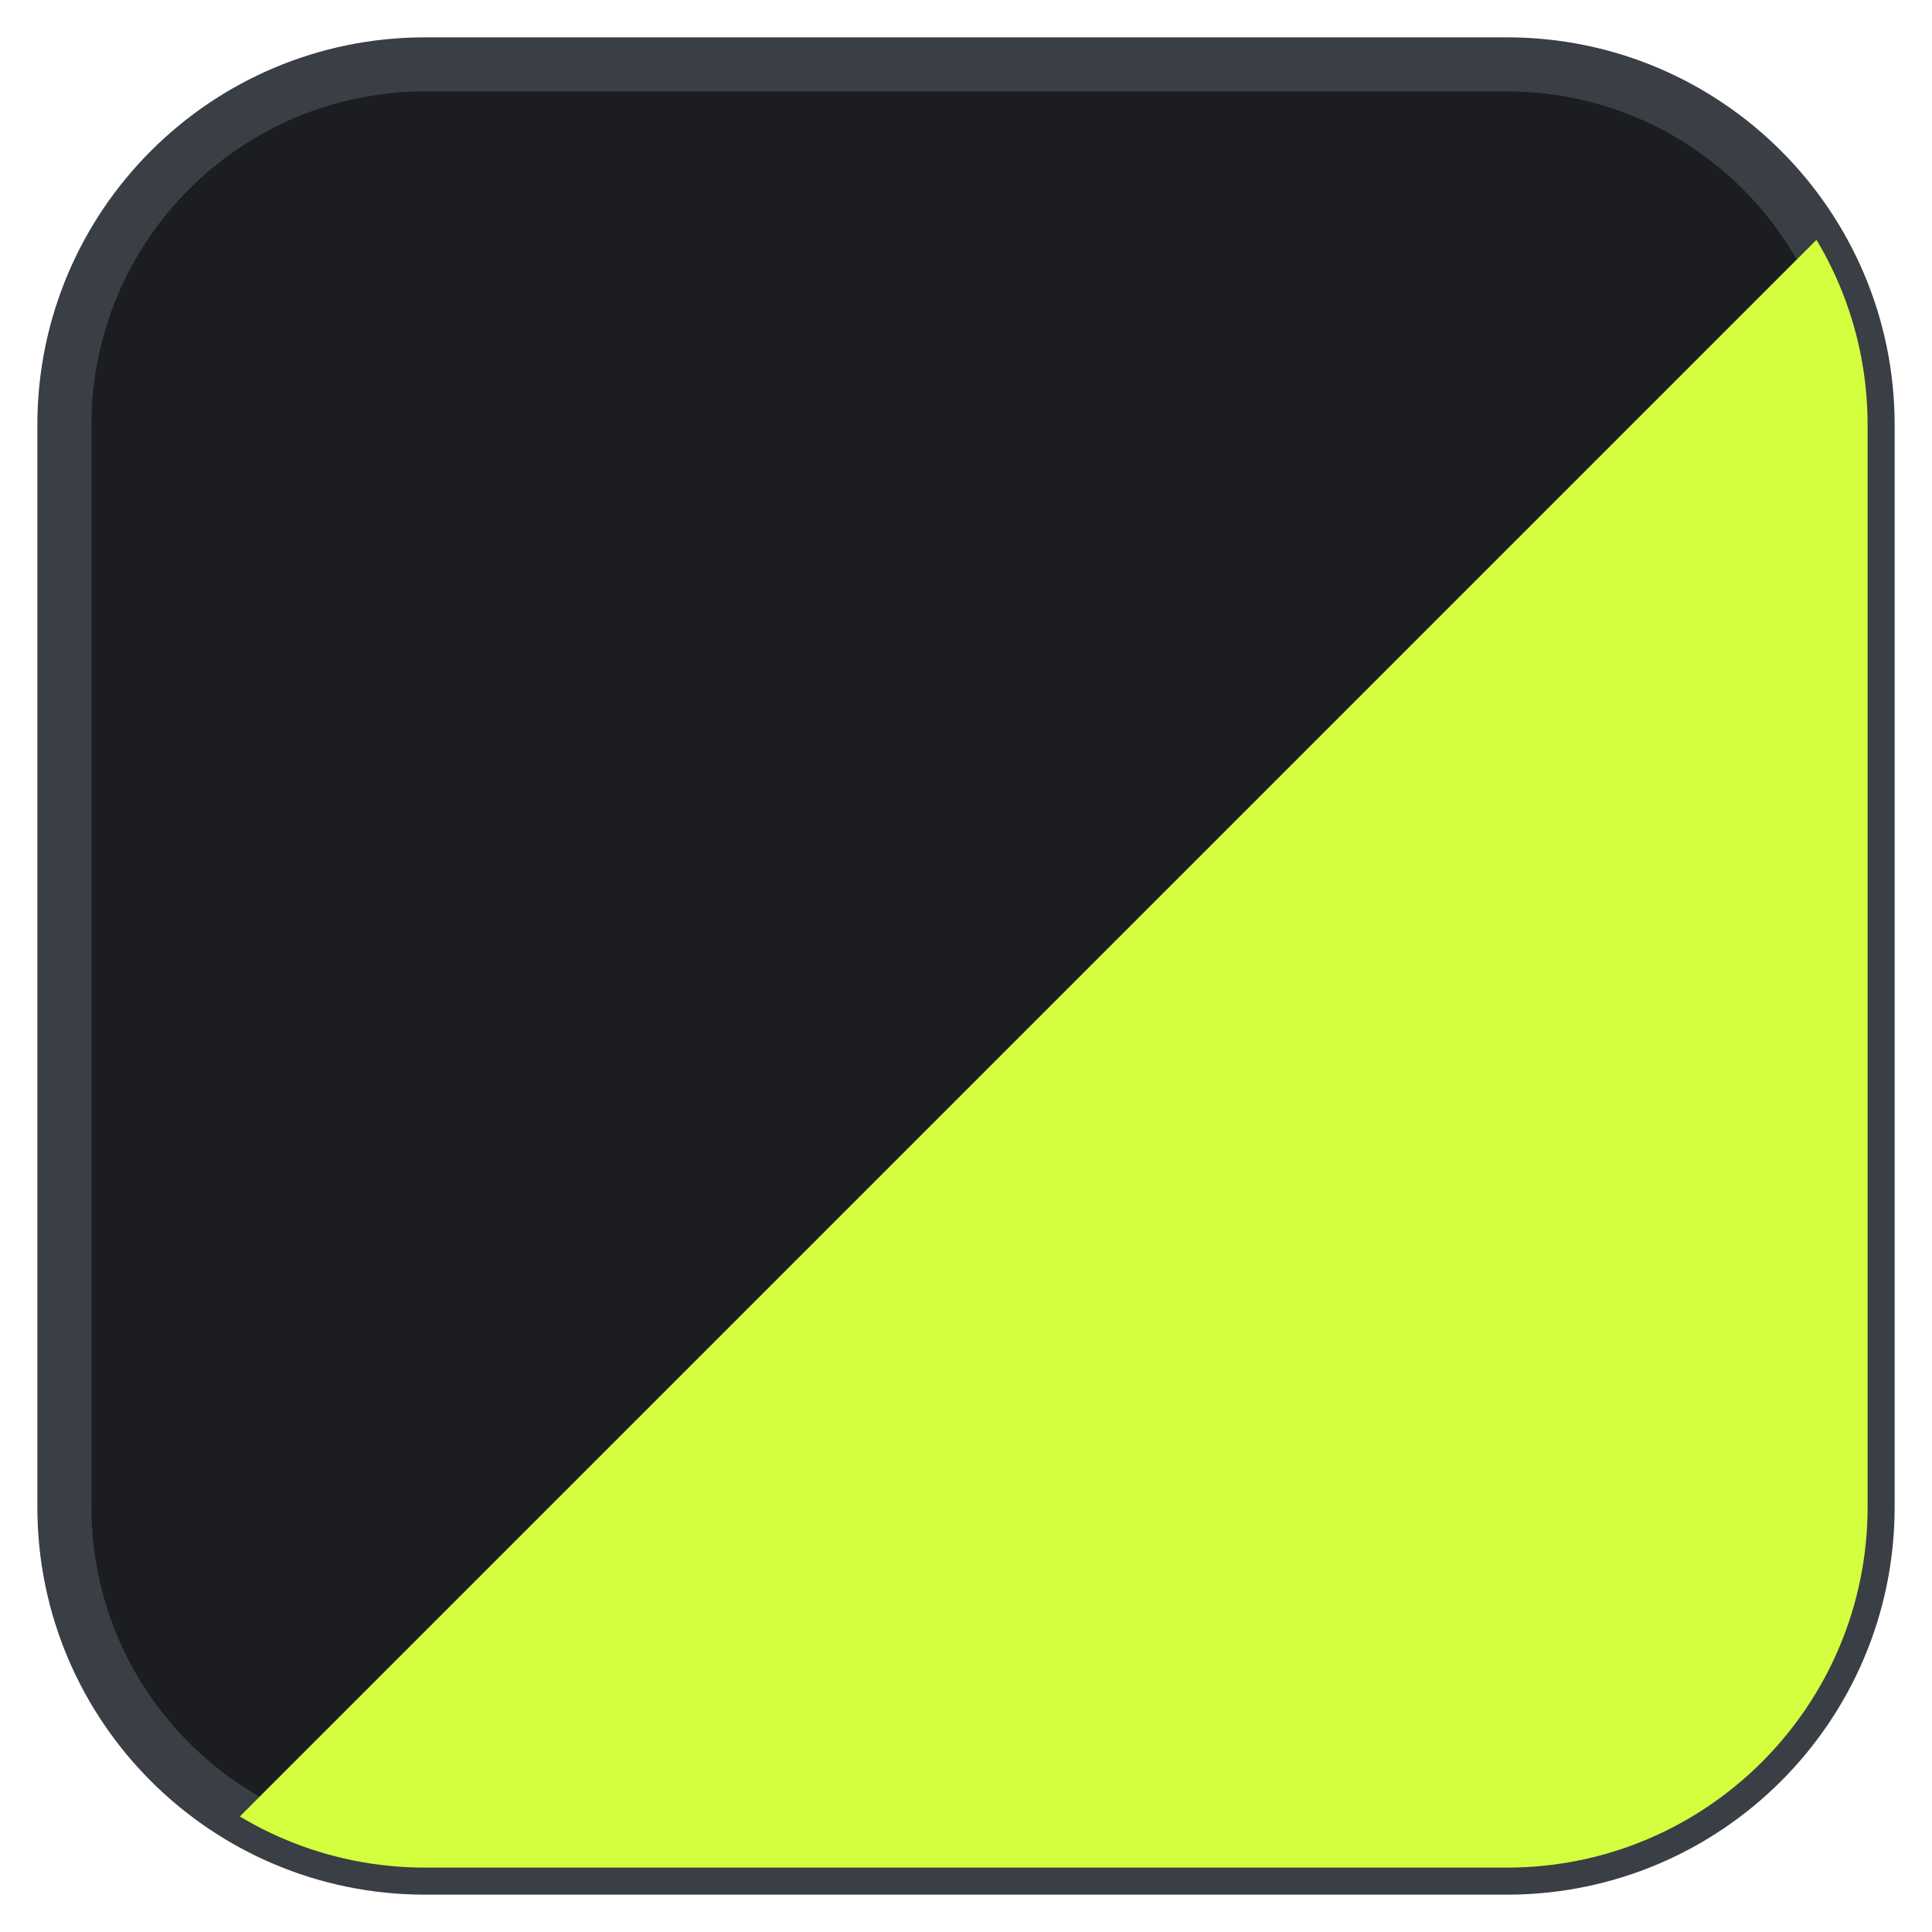
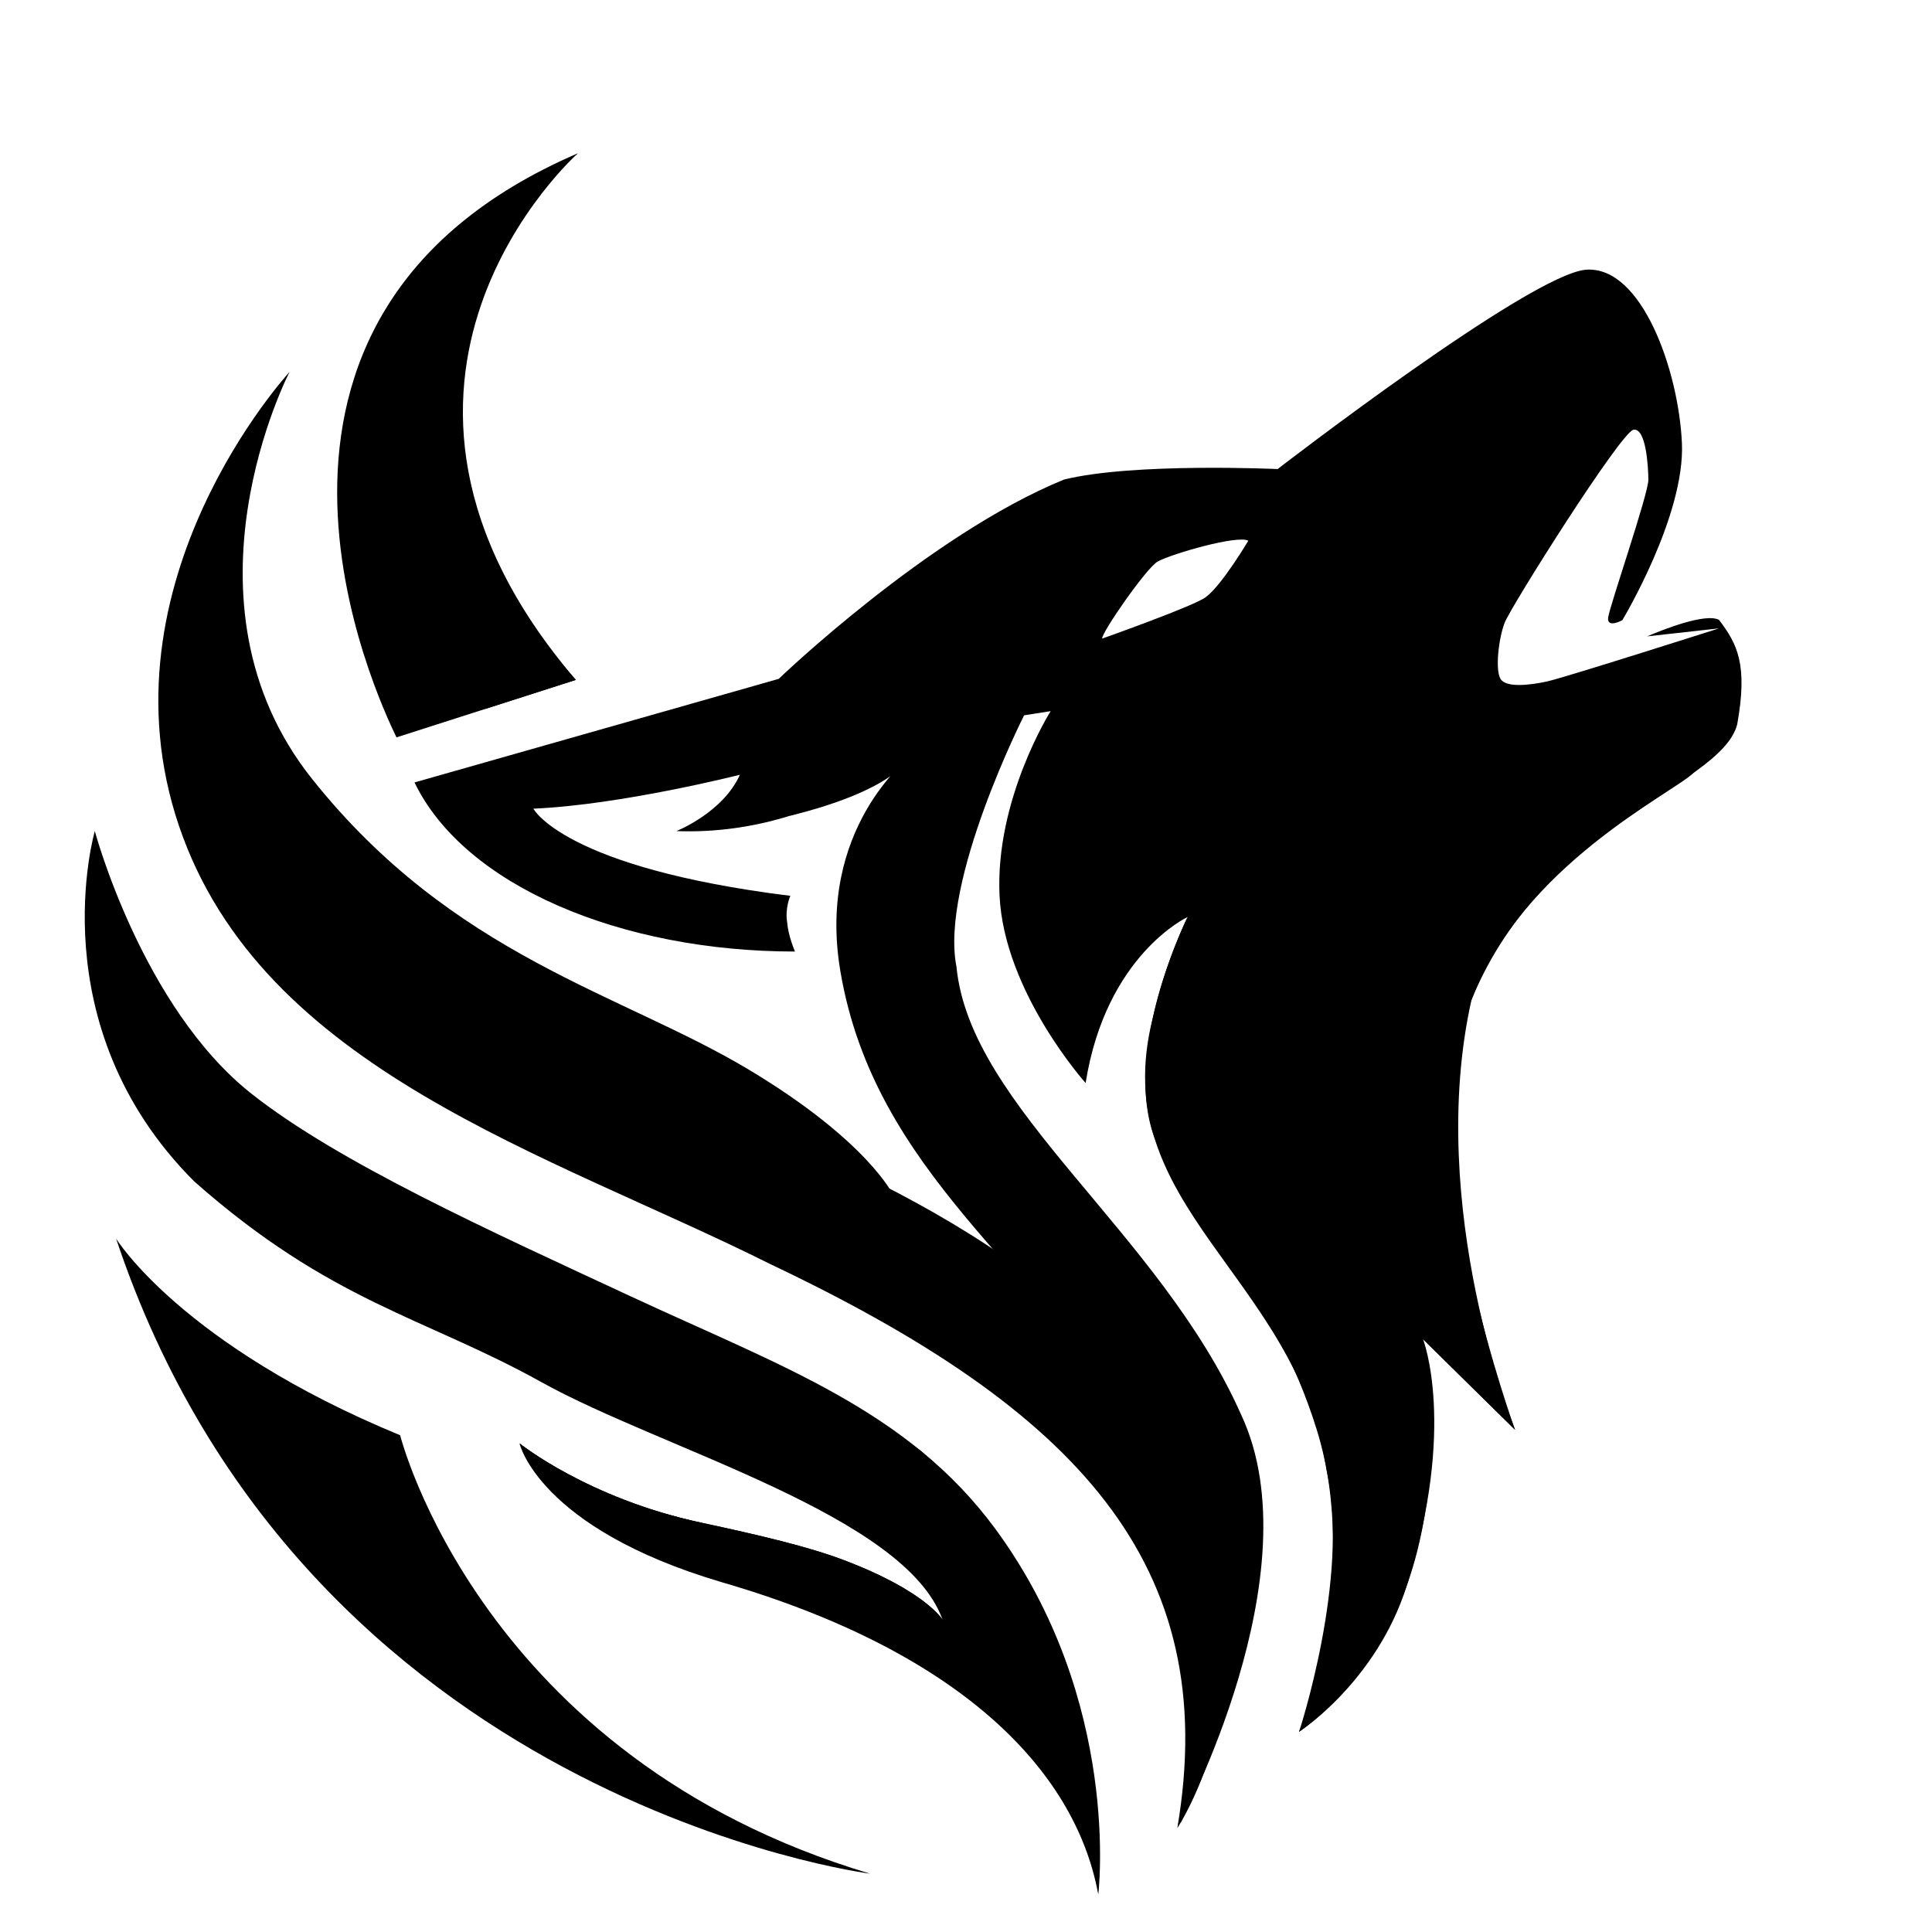
- <svg xmlns="http://www.w3.org/2000/svg" viewBox="0 0 120 120" width="120" height="120">
-   <rect x="4" y="4" width="112" height="112" rx="22.4" fill="#1B1D21" stroke="#3A3E45" stroke-width="3.36" />
-   <clipPath id="c44">
-     <rect x="4" y="4" width="112" height="112" rx="22.4" />
-   </clipPath>
-   <polygon clip-path="url(#c44)" fill="#D4FF3F" points="117,10.72 117,117 10.72,117" />
+ <svg xmlns="http://www.w3.org/2000/svg" viewBox="0 0 720 720">
+   <defs>
+     <style>
+       .cls-1{display:none}
+       .cls-2{fill:#2a3138}
+       .cls-3{fill:#252525}
+       .cls-4{fill:#8b5cf6}
+       .cls-5{fill:#5eead4}
+       .cls-6{fill:#56caa9}
+       .cls-7{fill:#4f46e5}
+       .cls-8{fill:#000000}
+     </style>
+   </defs>
+   <g id="Layer_5" data-name="Layer 5" class="cls-1">
+     <path d="M0 0 L720 0 L720 720 L0 720 Z" class="cls-2" />
+     <path d="M0 360 C0 161.177 161.177 0 360 0 C558.823 0 720 161.177 720 360 C720 558.823 558.823 720 360 720 C161.177 720 0 558.823 0 360 Z" class="cls-3" />
+   </g>
+   <g id="Layer_3" data-name="Layer 3" class="cls-1">
+     <path d="M476.138 174.802 C476.138 174.802 570.375 102.03 591.092 100.517 C611.81 99.004 625.551 137.96 626.8 165.079 C628.05 192.198 604.457 231.014 604.457 231.014 L611.944 237.986 C611.944 237.986 634.427 227.728 640.637 231.014 C647.421 239.977 651.419 247.546 647.421 269.883 C641.259 294.38 568.649 307.731 544.533 383.179 C528.497 433.347 564.616 532.848 564.616 532.848 L529.973 498.741 C529.973 498.741 551.612 596.685 484.113 645.408 C484.113 645.408 507.498 586.769 490.726 532.848 C473.954 478.927 444.177 458.495 430.765 425.367 C417.353 392.239 442.609 341.734 442.609 341.734 C442.609 341.734 412.185 355.738 404.577 403.61 C404.577 403.61 374.248 369.783 372.505 333.852 C370.763 297.921 391.548 265.02 391.548 265.02 L350.693 271.462 C350.693 271.462 310.687 311.941 252.091 309.72 C252.091 309.72 269.431 302.835 275.732 288.732 C275.732 288.732 231.522 299.956 198.779 301.367 C198.779 301.367 210.057 323.355 294.539 333.852 C294.539 333.852 292.446 338.441 293.372 343.844 C293.734 348.776 296.267 354.609 296.267 354.609 C231.592 354.609 173.121 330.192 154.476 291.593 L290.19 252.999 C290.19 252.999 346.093 199.294 396.511 178.724 C422.298 172.329 476.138 174.802 476.138 174.802 Z" class="cls-4" />
+     <path id="_Path_" data-name="&lt;Path&gt;" d="M35.336 309.72 C35.336 309.72 42.206 400.537 164.964 454.12 C164.964 454.12 298.397 508.445 343.045 540.59 C420.221 607.749 409.195 705.511 409.195 705.511 C400.497 659.191 357.178 615.201 268.664 589.553 C200.642 569.349 193.612 537.921 193.612 537.921 C193.612 537.921 213.07 553.393 239.755 561.784 C257.742 567.44 279.146 571.342 299.404 576.77 C334.897 586.28 351.246 603.583 351.246 603.583 C337.337 564.616 246.805 540.132 201.853 515.125 C158.202 490.842 123.189 485.264 72.282 440.187 C14.184 381.971 35.336 309.72 35.336 309.72 Z" class="cls-5" />
+     <g id="Layer_6" data-name="Layer 6" data-vc-layer="sublayer">
+       <path d="M439.94 679.344 C439.94 679.344 490.048 586.031 462.587 527.326 C432.299 459 361.577 413.054 356.454 360.329 C350.18 328.688 381.66 266.579 381.66 266.579 C372.957 222.668 404.398 198.436 404.398 198.436 C312.409 240.508 307.559 269.883 294.539 303.982 C333.903 294.256 338.725 282.433 338.725 282.433 C338.725 282.433 304.283 309.022 313.16 361.81 C325.942 437.819 388.261 473.299 422.344 532.848 C456.427 592.397 439.94 679.344 439.94 679.344 Z" class="cls-6" />
+     </g>
+     <g id="Layer_7" data-name="Layer 7" data-vc-layer="sublayer">
+       <path d="M107.885 138.654 C107.885 138.654 63.527 224.05 116.296 290.277 C169.066 356.503 231.563 370.129 279.146 398.678 C323.32 425.182 332.783 445.198 332.783 445.198 C332.783 445.198 237.738 409.859 139.199 351.626 C94.733 325.349 37.566 225.661 107.885 138.654 Z" class="cls-6" />
+     </g>
+     <g id="Layer_4" data-name="Layer 4" data-vc-layer="sublayer">
+       <path d="M147.754 274.803 L214.596 253.375 C213.948 252.131 107.885 144.694 215.371 57.117 C72.929 118.41 141.095 260.916 147.754 274.803 Z" class="cls-5" />
+       <path d="M66.712 307.82 C97.58 398.797 204.458 429.786 287.283 471.197 C400.909 525.141 455.49 582.702 438.754 681.267 C438.754 681.267 475.558 626.228 447.386 553.882 C381.144 397.849 124.114 416.736 83.297 269.588 C65.358 204.914 107.885 138.654 107.885 138.654 C107.885 138.654 35.793 216.692 66.712 307.82 Z" class="cls-5" />
+       <path d="M43.269 461.606 C43.269 461.606 67.602 501.269 149.124 534.872 C149.124 534.872 179.107 654.957 324.273 698.263 C324.273 698.263 113.311 671.448 43.269 461.606 Z" class="cls-4" />
+     </g>
+     <g id="Layer_8" data-name="Layer 8" data-vc-layer="sublayer">
+       <path d="M180.809 264.206 C180.809 264.206 143.39 188.431 157.467 138.654 C173.105 83.352 215.371 57.117 215.371 57.117 C215.371 57.117 119.445 142.168 214.596 253.375 Z" class="cls-6" />
+       <g id="Layer_9" data-name="Layer 9" data-vc-layer="sublayer">
+         <path d="M35.336 309.72 C35.336 309.72 52.932 375.363 93.711 407.595 C126.191 433.267 182.474 458.661 235.346 483.248 C290.836 509.052 338.371 525.556 370.9 569.726 C418.23 633.995 409.287 705.999 409.287 705.999 C409.287 705.999 405.775 648.27 370.124 600.503 C355.711 581.193 339.414 547.134 218.777 495.592 C121.331 453.959 112.972 444.091 83.767 422.274 C35.987 386.58 35.336 309.72 35.336 309.72 Z" class="cls-6" />
+       </g>
+     </g>
+     <path d="M410.746 237.986 C410.276 236.127 427.201 211.582 431.503 209.227 C436.942 206.3 461.284 199.298 465.207 201.51 C465.207 201.51 455.433 217.97 449.518 222.402 C446.125 225.452 410.746 237.986 410.746 237.986 Z" class="cls-5" />
+     <path d="M606.11 138.654 C608.077 137.748 603.831 112.634 601.19 110.053 C598.549 107.472 594.142 105.892 588.364 106.682 C582.586 107.472 563.908 120.149 563.796 123.431 C563.683 126.713 604.143 139.56 606.11 138.654 Z" class="cls-7" />
+     <path d="M599.297 230.24 C599.711 226.211 614.366 184.035 614.302 178.724 C614.238 173.413 613.371 159.507 608.791 160.134 C604.211 160.76 562.981 226.161 560.707 232.157 C558.433 238.153 557.187 249.664 559.195 252.999 C561.203 256.335 569.926 255.405 576.514 253.966 C583.103 252.526 640.637 234.173 640.637 234.173 L611.35 237.433 L604.72 231.26 C604.72 231.26 598.883 234.269 599.297 230.24 Z" class="cls-7" />
+     <g id="Layer_11" data-name="Layer 11" data-vc-layer="sublayer">
+       <path d="M442.609 341.734 C442.609 341.734 427.532 424.324 487.195 474.173 C487.195 474.173 470.947 418.504 495.443 376.408 C519.938 334.312 605.777 285.548 605.777 285.548 L642.263 266.829 C642.263 266.829 639.809 279.767 630.929 288.183 C623.609 295.425 566.985 322.644 548.38 372.607 C531.104 449.795 564.616 532.848 564.616 532.848 L530.323 499.086 C530.323 499.086 542.995 531.412 524.247 590.971 C512.992 626.726 484.113 645.408 484.113 645.408 C484.113 645.408 503.131 587.846 494.481 548.333 C483.238 475.003 411.754 449.918 429.579 379.523 C434.37 358.117 442.609 341.734 442.609 341.734 Z" class="cls-7" />
+     </g>
+   </g>
+   <g id="Layer_12" data-name="Layer 12">
+     <path d="M591.092 100.517 C611.81 99.004 625.551 137.96 626.8 165.079 C628.05 192.198 604.588 231.137 604.588 231.137 L604.588 231.137 C604.588 231.137 598.883 234.269 599.297 230.24 C599.711 226.211 614.366 184.035 614.302 178.724 C614.238 173.413 613.371 159.507 608.791 160.134 C604.211 160.76 562.981 226.161 560.707 232.157 C558.433 238.153 557.187 249.664 559.195 252.999 C561.203 256.335 569.926 255.405 576.514 253.966 C583.103 252.526 640.637 234.173 640.637 234.173 L613.837 237.156 C619.383 234.783 635.525 228.309 640.637 231.014 C647.421 239.977 651.419 247.546 647.421 269.883 C641.259 294.38 568.649 307.731 544.533 383.179 C528.497 433.347 564.616 532.848 564.616 532.848 L529.973 498.741 C529.973 498.741 551.612 596.685 484.113 645.408 C484.113 645.408 507.498 586.769 490.726 532.848 C473.954 478.927 444.177 458.495 430.765 425.367 C417.353 392.239 442.609 341.734 442.609 341.734 C442.609 341.734 412.185 355.738 404.577 403.61 C404.577 403.61 374.248 369.783 372.505 333.852 C370.763 297.921 391.548 265.02 391.548 265.02 L350.693 271.462 C350.693 271.462 310.687 311.941 252.091 309.72 C252.091 309.72 269.431 302.835 275.732 288.732 C275.732 288.732 231.522 299.956 198.779 301.367 C198.779 301.367 210.057 323.355 294.539 333.852 C294.539 333.852 292.446 338.441 293.372 343.844 C293.734 348.776 296.267 354.609 296.267 354.609 C231.592 354.609 173.121 330.192 154.476 291.593 L290.19 252.999 C290.19 252.999 346.093 199.294 396.511 178.724 C422.298 172.329 476.138 174.802 476.138 174.802 C476.138 174.802 570.375 102.03 591.092 100.517 Z M431.503 209.227 C427.201 211.582 410.276 236.127 410.746 237.986 C410.746 237.986 446.125 225.452 449.518 222.402 C455.433 217.97 465.207 201.51 465.207 201.51 C461.284 199.298 436.942 206.3 431.503 209.227 Z" class="cls-8" />
+     <path d="M193.612 537.921 C193.612 537.921 216.758 567.491 272.691 577.187 C311.906 583.986 351.246 603.583 351.246 603.583 C351.246 603.583 344.728 592.776 314.068 581.257 C301.155 576.406 283.554 572.216 261.01 567.383 C219.259 558.433 193.612 537.921 193.612 537.921 Z" class="cls-8" />
+     <path id="_Path_-2" data-name="&lt;Path&gt;" d="M35.336 309.72 C35.336 309.72 42.206 400.537 164.964 454.12 C164.964 454.12 298.397 508.445 343.045 540.59 C420.221 607.749 409.195 705.511 409.195 705.511 C400.497 659.191 357.178 615.201 268.664 589.553 C200.642 569.349 193.612 537.921 193.612 537.921 C193.612 537.921 213.07 553.393 239.755 561.784 C257.742 567.44 279.146 571.342 299.404 576.77 C334.897 586.28 351.246 603.583 351.246 603.583 C337.337 564.616 246.805 540.132 201.853 515.125 C158.202 490.842 123.189 485.264 72.282 440.187 C14.184 381.971 35.336 309.72 35.336 309.72 Z" class="cls-8" />
+     <path d="M439.94 679.344 C439.94 679.344 490.048 586.031 462.587 527.326 C432.299 459 361.577 413.054 356.454 360.329 C350.18 328.688 381.66 266.579 381.66 266.579 C372.957 222.668 404.398 198.436 404.398 198.436 C312.409 240.508 307.559 269.883 294.539 303.982 C333.903 294.256 338.725 282.433 338.725 282.433 C338.725 282.433 304.283 309.022 313.16 361.81 C325.942 437.819 388.261 473.299 422.344 532.848 C456.427 592.397 439.94 679.344 439.94 679.344 Z" class="cls-8" />
+     <path d="M107.885 138.654 C107.885 138.654 63.527 224.05 116.296 290.277 C169.066 356.503 231.563 370.129 279.146 398.678 C323.32 425.182 332.783 445.198 332.783 445.198 C332.783 445.198 237.738 409.859 139.199 351.626 C94.733 325.349 37.566 225.661 107.885 138.654 Z" class="cls-8" />
+     <path d="M147.754 274.803 L214.596 253.375 C213.948 252.131 107.885 144.694 215.371 57.117 C72.929 118.41 141.095 260.916 147.754 274.803 Z" class="cls-8" />
+     <path d="M66.712 307.82 C97.58 398.797 204.458 429.786 287.283 471.197 C400.909 525.141 455.49 582.702 438.754 681.267 C438.754 681.267 475.558 626.228 447.386 553.882 C381.144 397.849 124.114 416.736 83.297 269.588 C65.358 204.914 107.885 138.654 107.885 138.654 C107.885 138.654 35.793 216.692 66.712 307.82 Z" class="cls-8" />
+     <path d="M43.269 461.606 C43.269 461.606 67.602 501.269 149.124 534.872 C149.124 534.872 179.107 654.957 324.273 698.263 C324.273 698.263 113.311 671.448 43.269 461.606 Z" class="cls-8" />
+     <path d="M180.809 264.206 C180.809 264.206 143.39 188.431 157.467 138.654 C173.105 83.352 215.371 57.117 215.371 57.117 C215.371 57.117 119.445 142.168 214.596 253.375 Z" class="cls-8" />
+     <path d="M35.336 309.72 C35.336 309.72 52.932 375.363 93.711 407.595 C126.191 433.267 182.474 458.661 235.346 483.248 C290.836 509.052 338.371 525.556 370.9 569.726 C418.23 633.995 409.287 705.999 409.287 705.999 C409.287 705.999 405.775 648.27 370.124 600.503 C355.711 581.193 339.414 547.134 218.777 495.592 C121.331 453.959 112.972 444.091 83.767 422.274 C35.987 386.58 35.336 309.72 35.336 309.72 Z" class="cls-8" />
+     <path d="M606.11 138.654 C608.077 137.748 603.831 112.634 601.19 110.053 C598.549 107.472 594.142 105.892 588.364 106.682 C582.586 107.472 563.908 120.149 563.796 123.431 C563.683 126.713 604.143 139.56 606.11 138.654 Z" class="cls-8" />
+     <path d="M442.609 341.734 C442.609 341.734 427.532 424.324 487.195 474.173 C487.195 474.173 470.947 418.504 495.443 376.408 C519.938 334.312 605.777 285.548 605.777 285.548 L642.263 266.829 C642.263 266.829 639.809 279.767 630.929 288.183 C623.609 295.425 566.985 322.644 548.38 372.607 C531.104 449.795 564.616 532.848 564.616 532.848 L530.323 499.086 C530.323 499.086 542.995 531.412 524.247 590.971 C512.992 626.726 484.113 645.408 484.113 645.408 C484.113 645.408 503.131 587.846 494.481 548.333 C483.238 475.003 411.754 449.918 429.579 379.523 C434.37 358.117 442.609 341.734 442.609 341.734 Z" class="cls-8" />
+     <path d="M193.612 537.921 C193.612 537.921 216.758 567.491 272.691 577.187 C311.906 583.986 351.246 603.583 351.246 603.583 C351.246 603.583 344.728 592.776 314.068 581.257 C301.155 576.406 283.554 572.216 261.01 567.383 C219.259 558.433 193.612 537.921 193.612 537.921 Z" class="cls-8" />
+   </g>
</svg>
